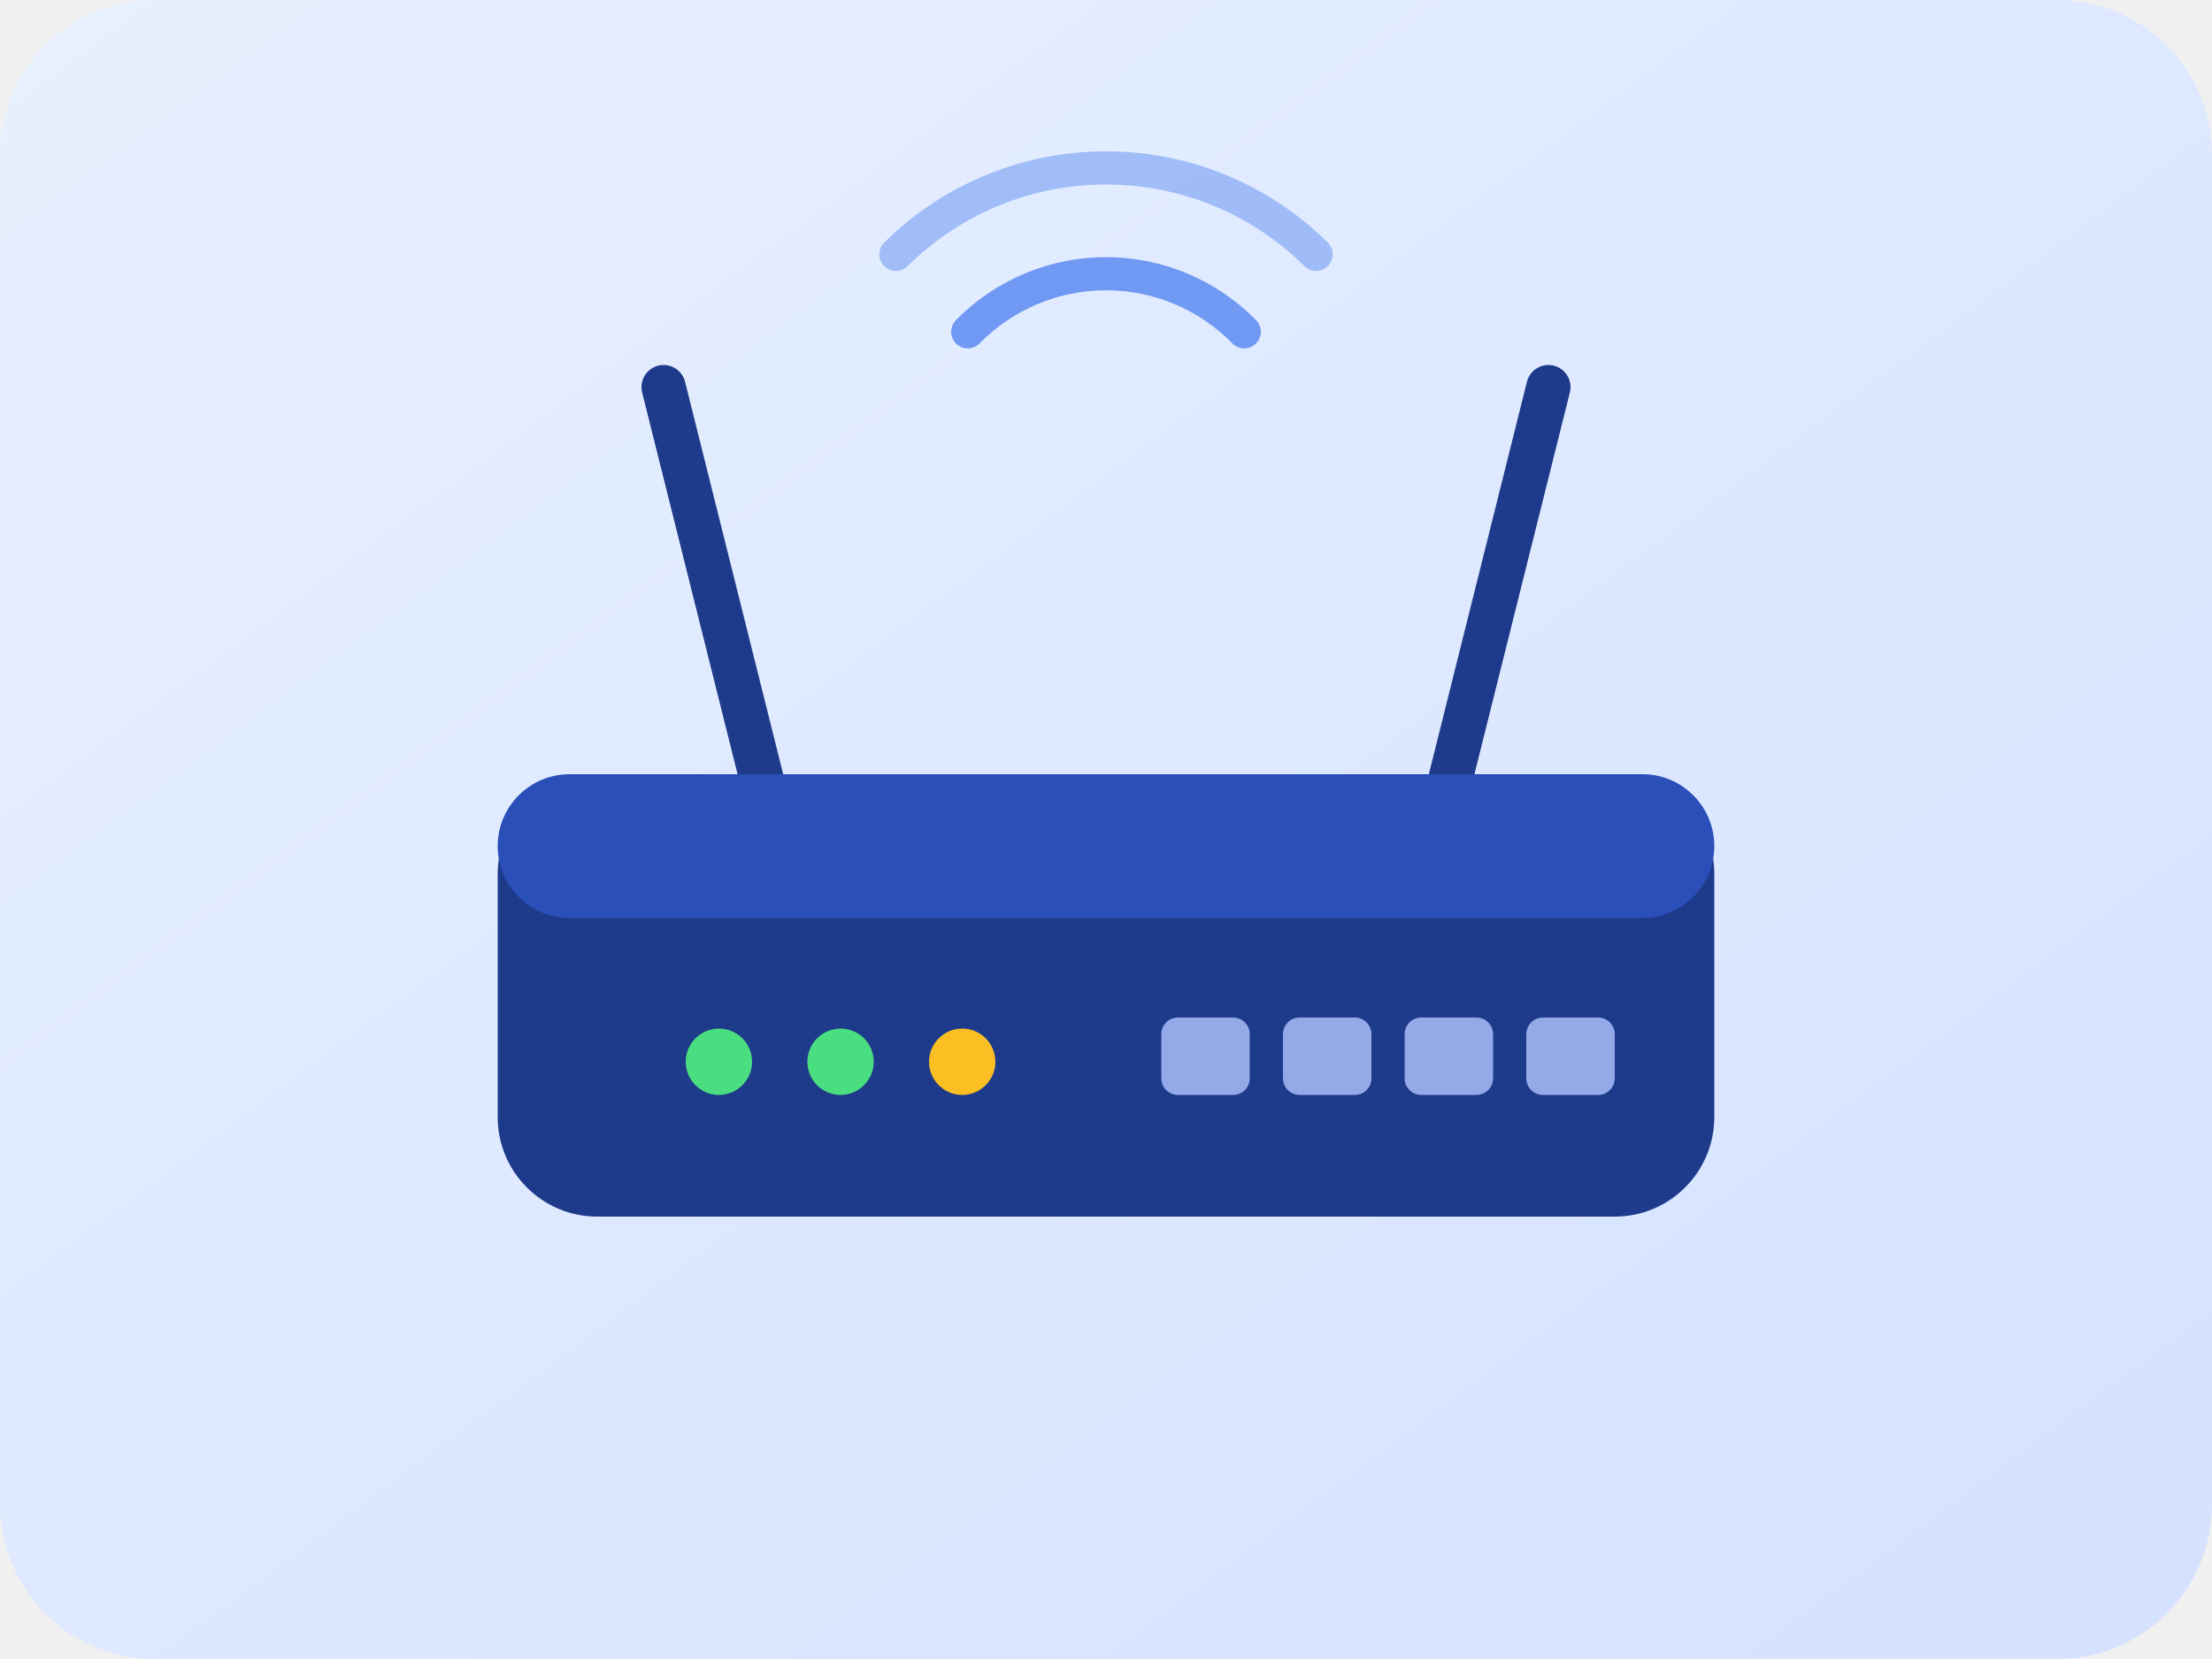
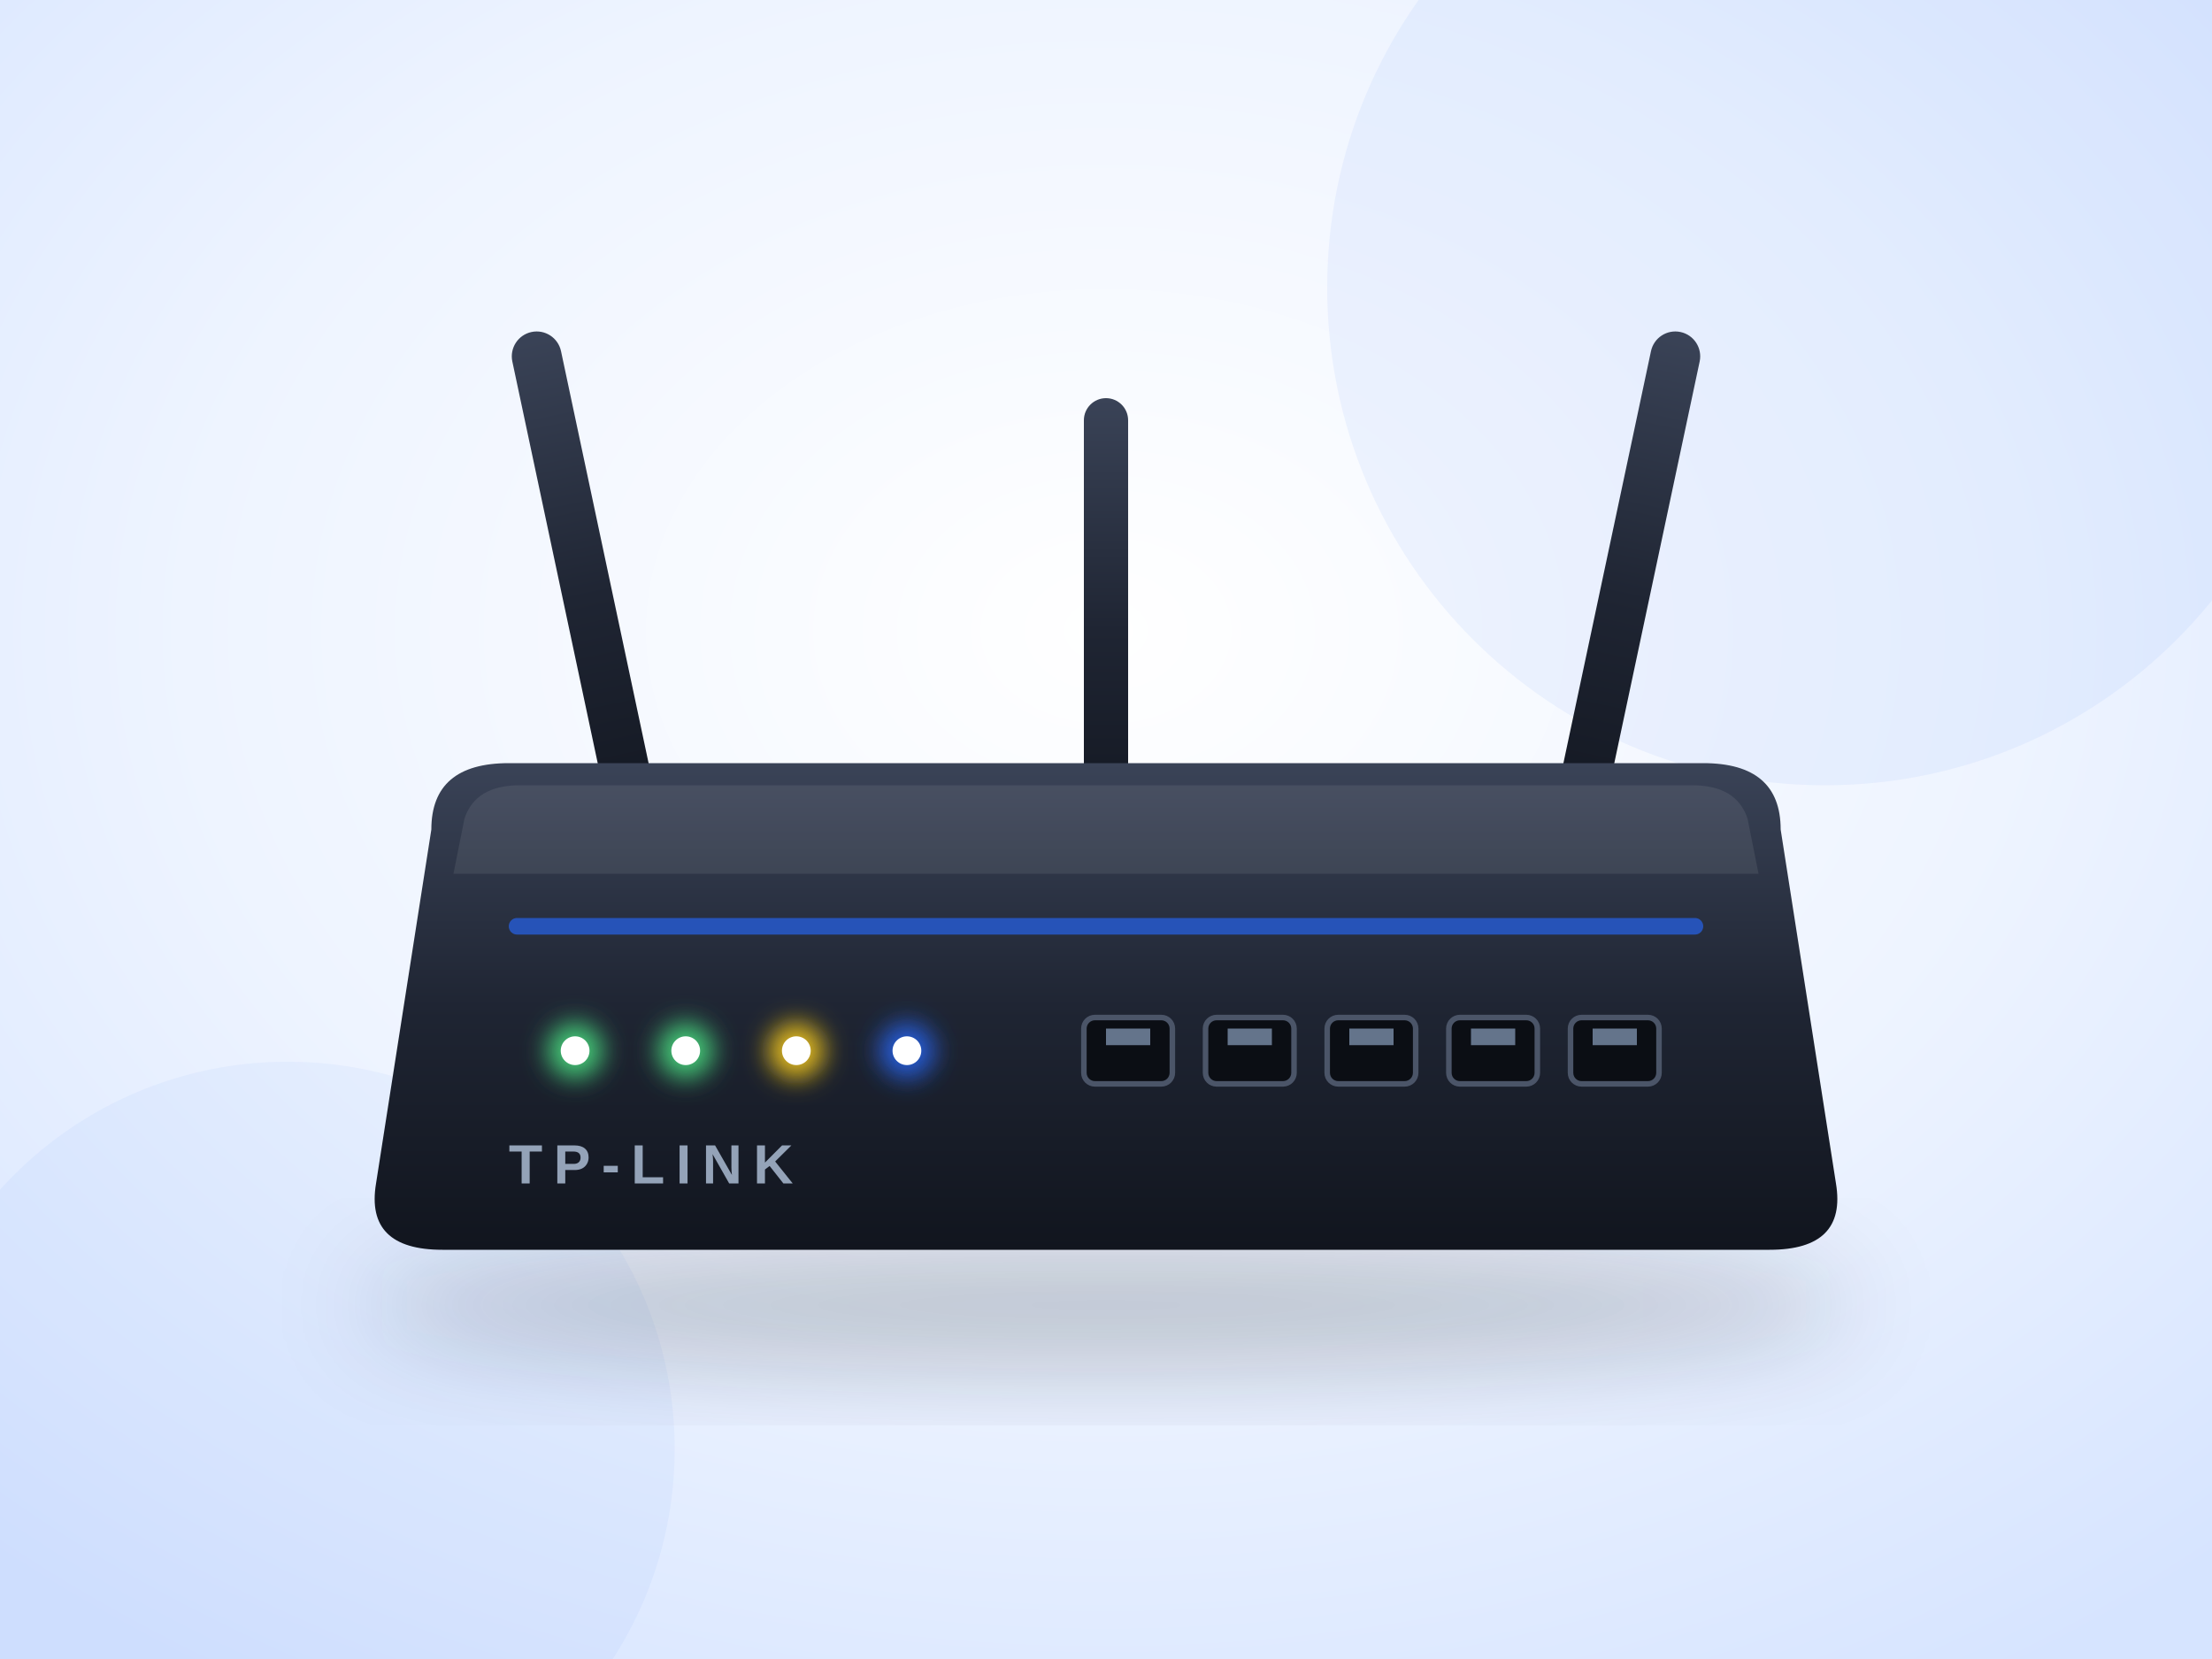
<svg xmlns="http://www.w3.org/2000/svg" viewBox="0 0 400 300" role="img">
  <defs>
-     <linearGradient id="g" x1="0" y1="0" x2="1" y2="1">
-       <stop offset="0" stop-color="#E8F0FF" />
-       <stop offset="1" stop-color="#D4E2FF" />
+     <radialGradient id="bg" cx="50%" cy="38%" r="75%">
+       <stop offset="0" stop-color="#ffffff" />
+       <stop offset=".55" stop-color="#EEF4FF" />
+       <stop offset="1" stop-color="#D6E4FF" />
+     </radialGradient>
+     <linearGradient id="body" x1="0" y1="0" x2="0" y2="1">
+       <stop offset="0" stop-color="#3a4357" />
+       <stop offset=".5" stop-color="#1f2533" />
+       <stop offset="1" stop-color="#11151e" />
    </linearGradient>
+     <linearGradient id="bodyLight" x1="0" y1="0" x2="0" y2="1">
+       <stop offset="0" stop-color="#ffffff" />
+       <stop offset="1" stop-color="#dfe4ec" />
+     </linearGradient>
+     <linearGradient id="accent" x1="0" y1="0" x2="1" y2="1">
+       <stop offset="0" stop-color="#2563EB" stop-opacity=".85" />
+       <stop offset="1" stop-color="#2563EB" />
+     </linearGradient>
+     <filter id="shadow" x="-30%" y="-30%" width="160%" height="170%">
+       <feGaussianBlur stdDeviation="9" />
+     </filter>
+     <filter id="glow" x="-200%" y="-200%" width="500%" height="500%">
+       <feGaussianBlur stdDeviation="2.2" />
+     </filter>
  </defs>
-   <rect width="400" height="300" rx="28" fill="url(#g)" />
-   <line x1="140" y1="150" x2="120" y2="70" stroke="#1E3A8A" stroke-width="8" stroke-linecap="round" />
-   <line x1="260" y1="150" x2="280" y2="70" stroke="#1E3A8A" stroke-width="8" stroke-linecap="round" />
-   <rect x="90" y="140" width="220" height="80" rx="18" fill="#1E3A8A" />
-   <rect x="90" y="140" width="220" height="26" rx="13" fill="#2B4FB8" />
-   <g fill="#4ADE80">
-     <circle cx="130" cy="192" r="6" />
-     <circle cx="152" cy="192" r="6" />
-   </g>
-   <circle cx="174" cy="192" r="6" fill="#FBBF24" />
-   <g fill="#93A9E8">
-     <rect x="210" y="184" width="16" height="14" rx="3" />
-     <rect x="232" y="184" width="16" height="14" rx="3" />
-     <rect x="254" y="184" width="16" height="14" rx="3" />
-     <rect x="276" y="184" width="16" height="14" rx="3" />
-   </g>
-   <path d="M175 60a35 35 0 0 1 50 0" fill="none" stroke="#2563EB" stroke-width="6" stroke-linecap="round" opacity=".6" />
-   <path d="M162 46a54 54 0 0 1 76 0" fill="none" stroke="#2563EB" stroke-width="6" stroke-linecap="round" opacity=".35" />
+   <rect width="400" height="300" fill="url(#bg)" />
+   <circle cx="330" cy="52" r="90" fill="#2563EB" opacity=".06" />
+   <circle cx="52" cy="262" r="70" fill="#2563EB" opacity=".05" />
+   <ellipse cx="200" cy="236" rx="135" ry="12" fill="#0f172a" opacity=".22" filter="url(#shadow)" />
+   <rect x="112" y="58" width="9" height="98" rx="4.5" fill="url(#body)" transform="rotate(-12 116 156)" />
+   <rect x="279" y="58" width="9" height="98" rx="4.5" fill="url(#body)" transform="rotate(12 284 156)" />
+   <rect x="196" y="72" width="8" height="84" rx="4" fill="url(#body)" />
+   <path d="M78 150 Q78 138 92 138 H308 Q322 138 322 150 L332 214 Q334 226 320 226 H80 Q66 226 68 214 Z" fill="url(#body)" />
+   <path d="M84 148 Q86 142 94 142 H306 Q314 142 316 148 L318 158 H82 Z" fill="#ffffff" opacity=".08" />
+   <rect x="92" y="166" width="216" height="3" rx="1.5" fill="#2563EB" opacity=".7" />
+   <circle cx="104" cy="190" r="5" fill="#4ade80" filter="url(#glow)" opacity=".9" />
+   <circle cx="104" cy="190" r="2.6" fill="#fff" />
+   <circle cx="124" cy="190" r="5" fill="#4ade80" filter="url(#glow)" opacity=".9" />
+   <circle cx="124" cy="190" r="2.6" fill="#fff" />
+   <circle cx="144" cy="190" r="5" fill="#facc15" filter="url(#glow)" opacity=".9" />
+   <circle cx="144" cy="190" r="2.6" fill="#fff" />
+   <circle cx="164" cy="190" r="5" fill="#2563EB" filter="url(#glow)" opacity=".9" />
+   <circle cx="164" cy="190" r="2.6" fill="#fff" />
+   <rect x="196" y="184" width="16" height="12" rx="2" fill="#0b0e14" stroke="#4b5568" />
+   <rect x="200" y="186" width="8" height="3" fill="#64748b" />
+   <rect x="218" y="184" width="16" height="12" rx="2" fill="#0b0e14" stroke="#4b5568" />
+   <rect x="222" y="186" width="8" height="3" fill="#64748b" />
+   <rect x="240" y="184" width="16" height="12" rx="2" fill="#0b0e14" stroke="#4b5568" />
+   <rect x="244" y="186" width="8" height="3" fill="#64748b" />
+   <rect x="262" y="184" width="16" height="12" rx="2" fill="#0b0e14" stroke="#4b5568" />
+   <rect x="266" y="186" width="8" height="3" fill="#64748b" />
+   <rect x="284" y="184" width="16" height="12" rx="2" fill="#0b0e14" stroke="#4b5568" />
+   <rect x="288" y="186" width="8" height="3" fill="#64748b" />
+   <text x="92" y="214" font-family="Arial, Helvetica, sans-serif" font-size="10" font-weight="700" letter-spacing="2" fill="#94a3b8">TP-LINK</text>
</svg>
